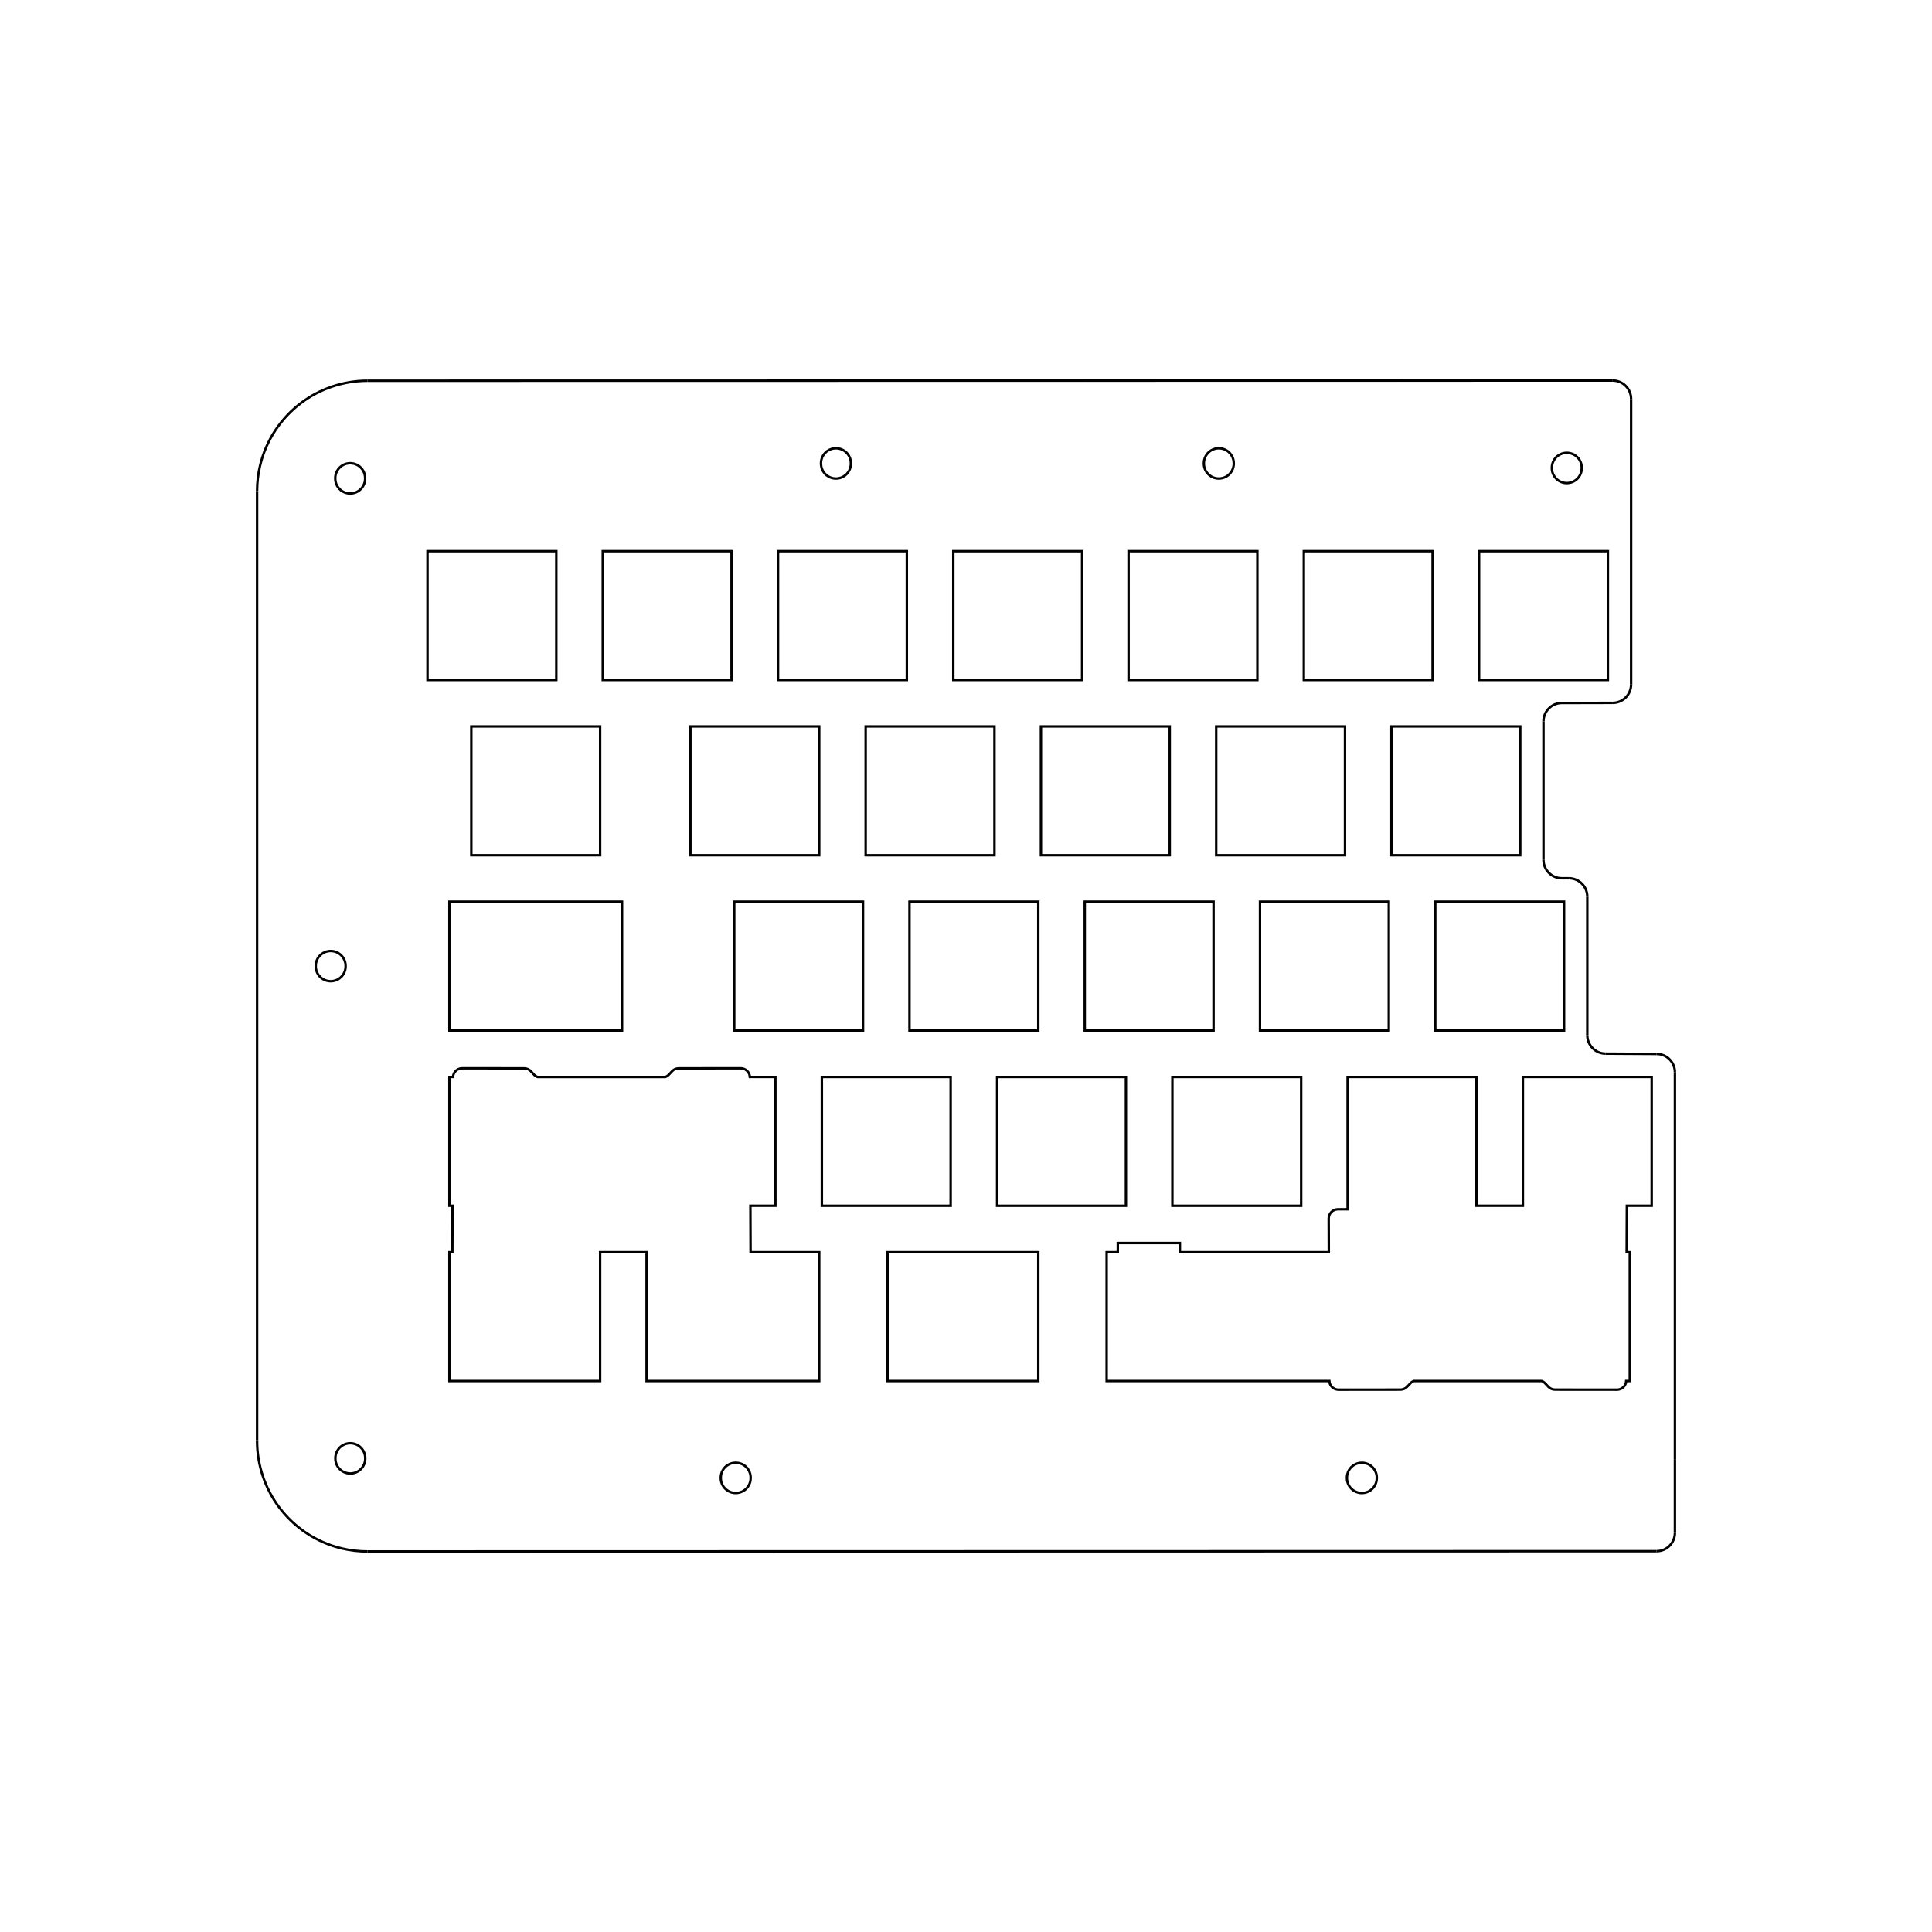
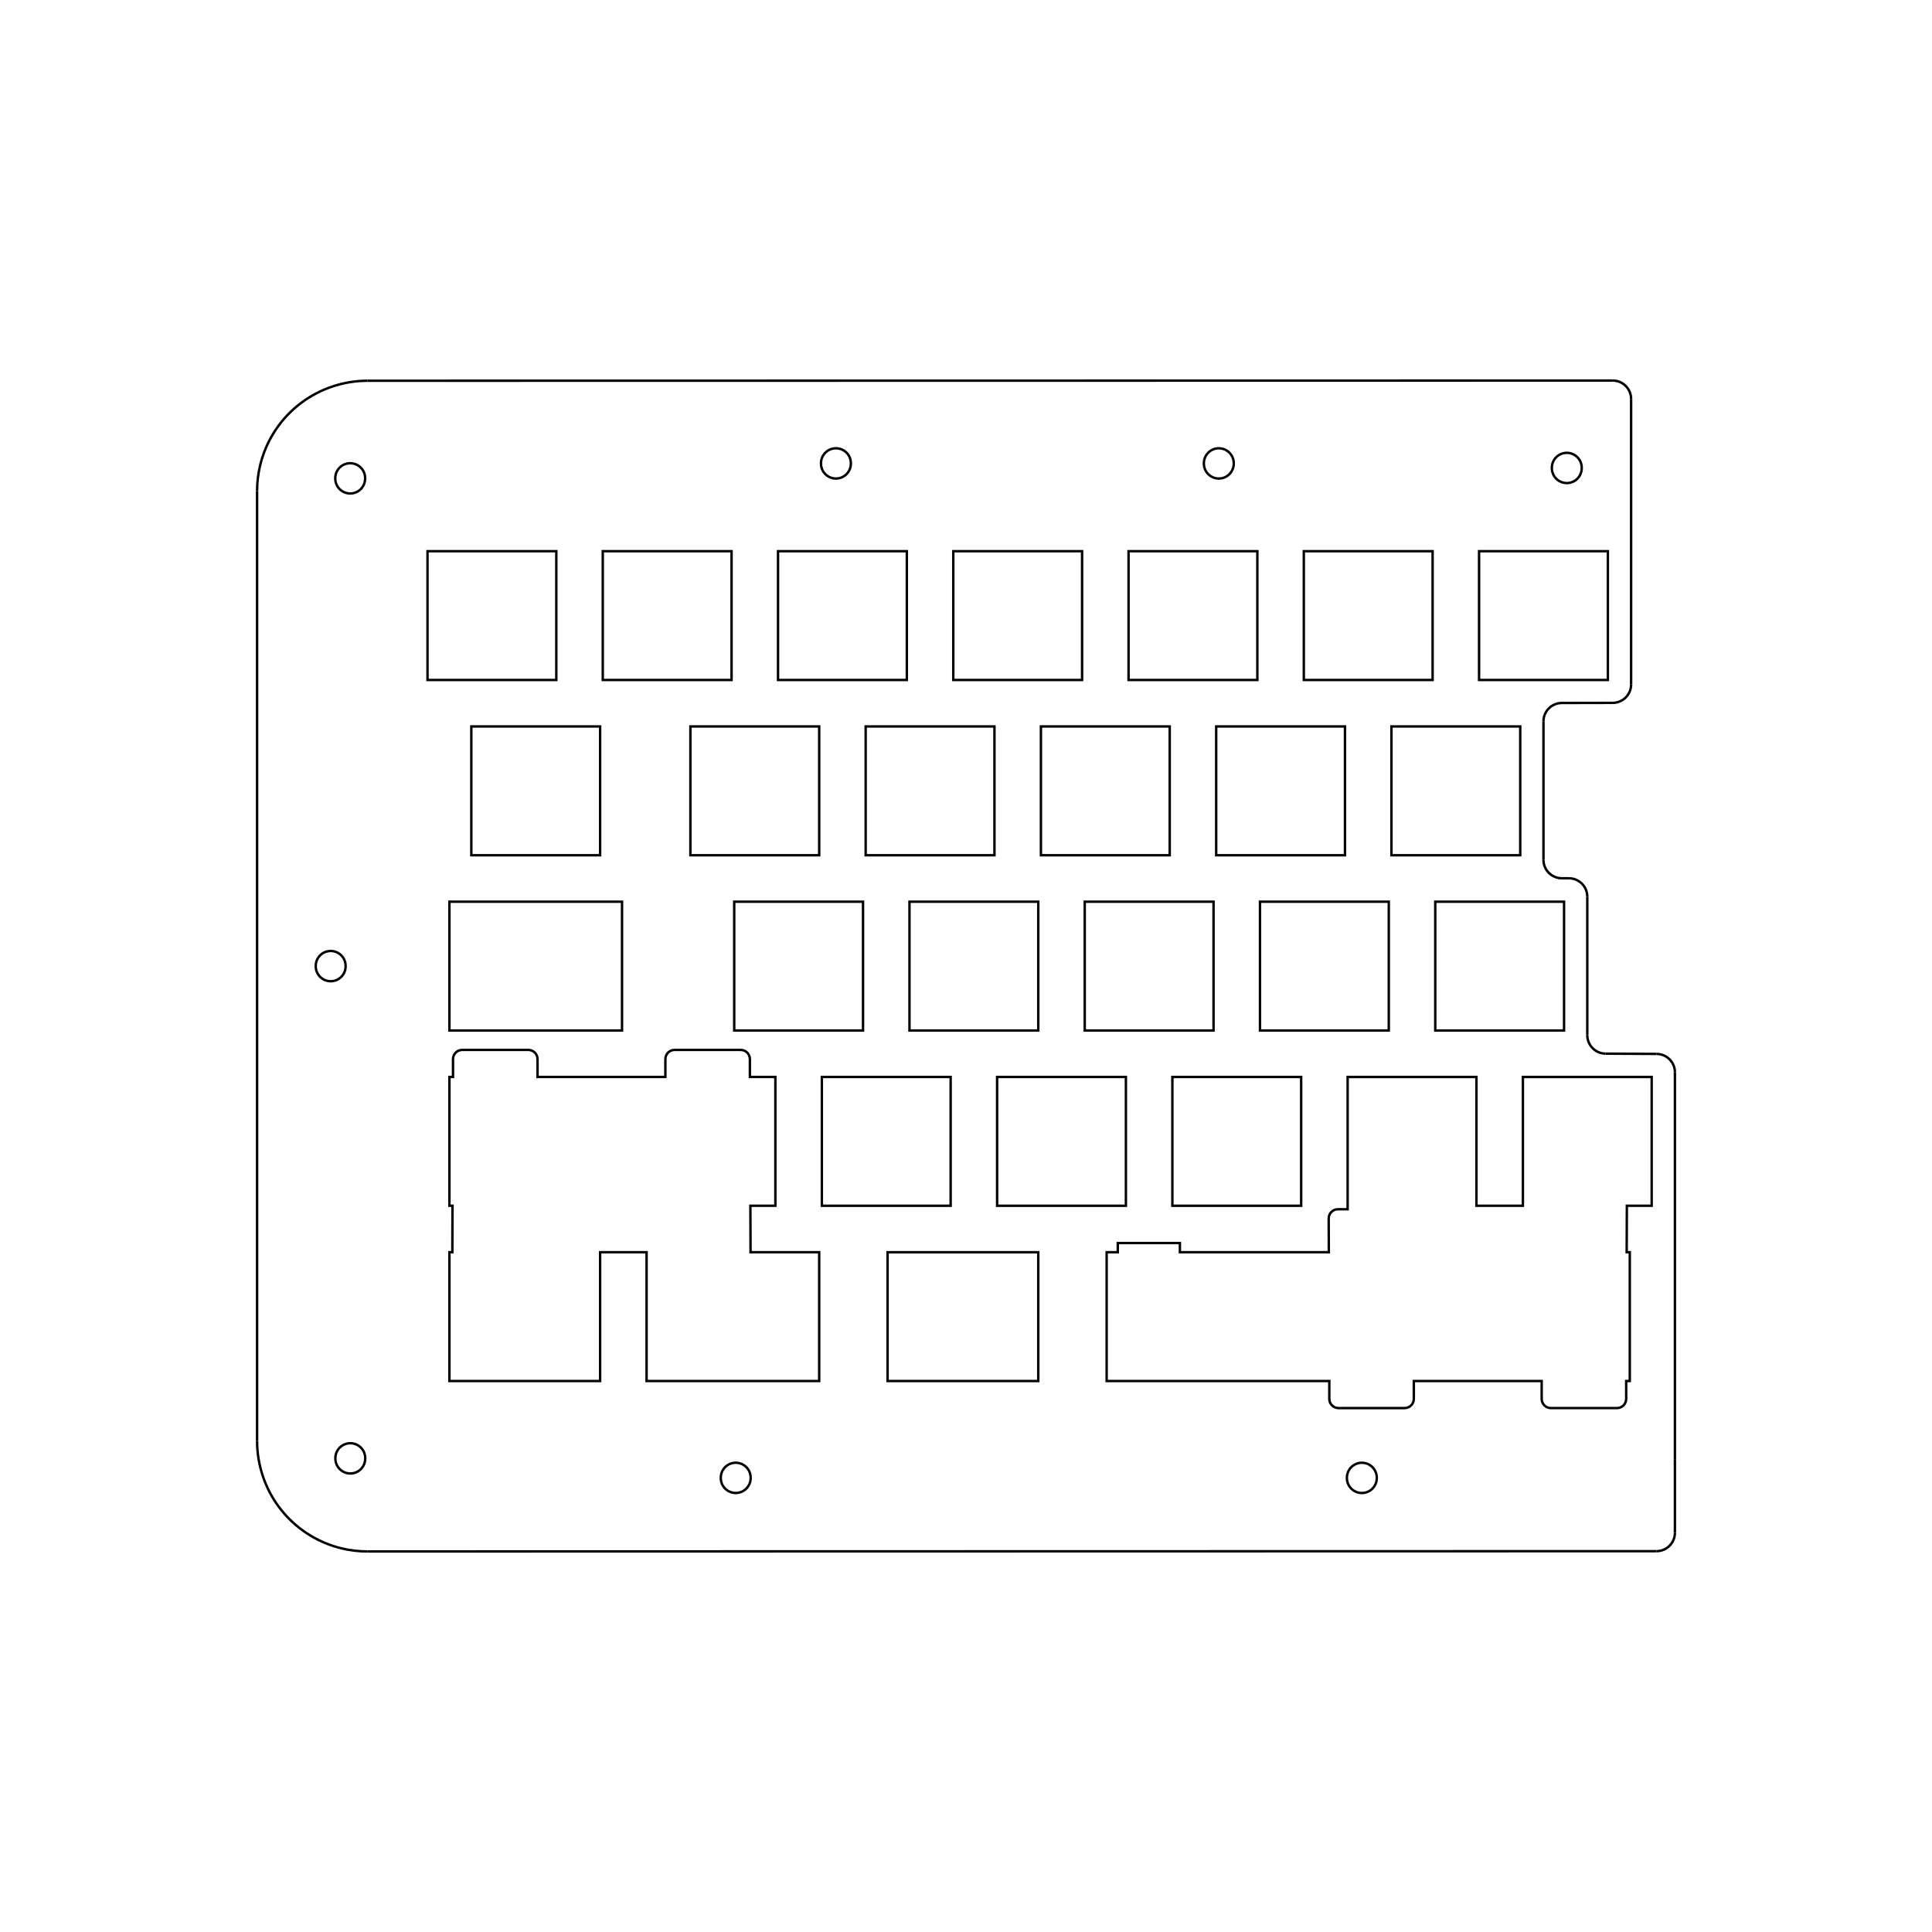
<svg xmlns="http://www.w3.org/2000/svg" width="210mm" height="210mm" viewBox="0 0 210 210" version="1.1" id="svg8">
  <defs id="defs2">
    <marker style="overflow:visible" refY="0" refX="0" orient="auto" id="DistanceX">
      <path id="path12" style="stroke:#000000;stroke-width:0.5" d="M 3,-3 -3,3 M 0,-5 V 5" />
    </marker>
    <pattern y="0" x="0" width="8" patternUnits="userSpaceOnUse" id="Hatch" height="8">
      <path id="path15" stroke-width="0.25" stroke="#000000" linecap="square" d="M8 4 l-4,4" />
      <path id="path17" stroke-width="0.25" stroke="#000000" linecap="square" d="M6 2 l-4,4" />
      <path id="path19" stroke-width="0.25" stroke="#000000" linecap="square" d="M4 0 l-4,4" />
    </pattern>
    <symbol id="*MODEL_SPACE" />
    <symbol id="*PAPER_SPACE" />
    <marker style="overflow:visible" refY="0" refX="0" orient="auto" id="DistanceX-6">
      <path id="path111" style="stroke:#000000;stroke-width:0.5" d="M 3,-3 -3,3 M 0,-5 V 5" />
    </marker>
    <pattern y="0" x="0" width="8" patternUnits="userSpaceOnUse" id="Hatch-4" height="8">
      <path id="path114" stroke-width="0.25" stroke="#000000" linecap="square" d="M8 4 l-4,4" />
      <path id="path116" stroke-width="0.25" stroke="#000000" linecap="square" d="M6 2 l-4,4" />
      <path id="path118" stroke-width="0.25" stroke="#000000" linecap="square" d="M4 0 l-4,4" />
    </pattern>
    <symbol id="*MODEL_SPACE-4" />
    <symbol id="*PAPER_SPACE-1" />
    <marker style="overflow:visible" refY="0" refX="0" orient="auto" id="DistanceX-7">
      <path id="path210" style="stroke:#000000;stroke-width:0.5" d="M 3,-3 -3,3 M 0,-5 V 5" />
    </marker>
    <pattern y="0" x="0" width="8" patternUnits="userSpaceOnUse" id="Hatch-3" height="8">
      <path id="path213" stroke-width="0.25" stroke="#000000" linecap="square" d="M8 4 l-4,4" />
      <path id="path215" stroke-width="0.25" stroke="#000000" linecap="square" d="M6 2 l-4,4" />
      <path id="path217" stroke-width="0.25" stroke="#000000" linecap="square" d="M4 0 l-4,4" />
    </pattern>
    <symbol id="*MODEL_SPACE-9" />
    <symbol id="*PAPER_SPACE-3" />
    <marker style="overflow:visible" refY="0" refX="0" orient="auto" id="DistanceX-2">
      <path id="path1300" style="stroke:#000000;stroke-width:0.5" d="M 3,-3 -3,3 M 0,-5 V 5" />
    </marker>
    <pattern y="0" x="0" width="8" patternUnits="userSpaceOnUse" id="Hatch-49" height="8">
      <path id="path1303" stroke-width="0.25" stroke="#000000" linecap="square" d="M8 4 l-4,4" />
      <path id="path1305" stroke-width="0.25" stroke="#000000" linecap="square" d="M6 2 l-4,4" />
      <path id="path1307" stroke-width="0.25" stroke="#000000" linecap="square" d="M4 0 l-4,4" />
    </pattern>
    <symbol id="*MODEL_SPACE-1" />
    <symbol id="*PAPER_SPACE-9" />
    <marker style="overflow:visible" refY="0" refX="0" orient="auto" id="DistanceX-4">
      <path id="path1435" style="stroke:#000000;stroke-width:0.5" d="M 3,-3 -3,3 M 0,-5 V 5" />
    </marker>
    <pattern y="0" x="0" width="8" patternUnits="userSpaceOnUse" id="Hatch-8" height="8">
      <path id="path1438" stroke-width="0.25" stroke="#000000" linecap="square" d="M8 4 l-4,4" />
      <path id="path1440" stroke-width="0.25" stroke="#000000" linecap="square" d="M6 2 l-4,4" />
      <path id="path1442" stroke-width="0.25" stroke="#000000" linecap="square" d="M4 0 l-4,4" />
    </pattern>
    <symbol id="*MODEL_SPACE-98" />
    <symbol id="*PAPER_SPACE-7" />
    <marker style="overflow:visible" refY="0" refX="0" orient="auto" id="DistanceX-5">
      <path id="path1477" style="stroke:#000000;stroke-width:0.5" d="M 3,-3 -3,3 M 0,-5 V 5" />
    </marker>
    <pattern y="0" x="0" width="8" patternUnits="userSpaceOnUse" id="Hatch-47" height="8">
      <path id="path1480" stroke-width="0.25" stroke="#000000" linecap="square" d="M8 4 l-4,4" />
      <path id="path1482" stroke-width="0.25" stroke="#000000" linecap="square" d="M6 2 l-4,4" />
      <path id="path1484" stroke-width="0.25" stroke="#000000" linecap="square" d="M4 0 l-4,4" />
    </pattern>
    <symbol id="*MODEL_SPACE-2" />
    <symbol id="*PAPER_SPACE-92" />
    <marker style="overflow:visible" refY="0" refX="0" orient="auto" id="DistanceX-3">
      <path id="path1519" style="stroke:#000000;stroke-width:0.5" d="M 3,-3 -3,3 M 0,-5 V 5" />
    </marker>
    <pattern y="0" x="0" width="8" patternUnits="userSpaceOnUse" id="Hatch-44" height="8">
      <path id="path1522" stroke-width="0.25" stroke="#000000" linecap="square" d="M8 4 l-4,4" />
      <path id="path1524" stroke-width="0.25" stroke="#000000" linecap="square" d="M6 2 l-4,4" />
      <path id="path1526" stroke-width="0.25" stroke="#000000" linecap="square" d="M4 0 l-4,4" />
    </pattern>
    <symbol id="*MODEL_SPACE-25" />
    <symbol id="*PAPER_SPACE-8" />
    <marker style="overflow:visible" refY="0.0" refX="0.0" orient="auto" id="DistanceX-9">
      <path id="path5763" style="stroke:#000000; stroke-width:0.5" d="M 3,-3 L -3,3 M 0,-5 L  0,5" />
    </marker>
    <pattern y="0" x="0" width="8" patternUnits="userSpaceOnUse" id="Hatch-0" height="8">
      <path id="path5766" stroke-width="0.25" stroke="#000000" linecap="square" d="M8 4 l-4,4" />
      <path id="path5768" stroke-width="0.25" stroke="#000000" linecap="square" d="M6 2 l-4,4" />
      <path id="path5770" stroke-width="0.25" stroke="#000000" linecap="square" d="M4 0 l-4,4" />
    </pattern>
    <symbol id="*MODEL_SPACE-0" />
    <symbol id="*PAPER_SPACE-91" />
    <marker style="overflow:visible" refY="0.0" refX="0.0" orient="auto" id="DistanceX-68">
      <path id="path5898" style="stroke:#000000; stroke-width:0.5" d="M 3,-3 L -3,3 M 0,-5 L  0,5" />
    </marker>
    <pattern y="0" x="0" width="8" patternUnits="userSpaceOnUse" id="Hatch-5" height="8">
      <path id="path5901" stroke-width="0.25" stroke="#000000" linecap="square" d="M8 4 l-4,4" />
      <path id="path5903" stroke-width="0.25" stroke="#000000" linecap="square" d="M6 2 l-4,4" />
      <path id="path5905" stroke-width="0.25" stroke="#000000" linecap="square" d="M4 0 l-4,4" />
    </pattern>
    <symbol id="*MODEL_SPACE-5" />
    <symbol id="*PAPER_SPACE-913" />
    <marker style="overflow:visible" refY="0.0" refX="0.0" orient="auto" id="DistanceX-63">
      <path id="path6129" style="stroke:#000000; stroke-width:0.5" d="M 3,-3 L -3,3 M 0,-5 L  0,5" />
    </marker>
    <pattern y="0" x="0" width="8" patternUnits="userSpaceOnUse" id="Hatch-1" height="8">
      <path id="path6132" stroke-width="0.25" stroke="#000000" linecap="square" d="M8 4 l-4,4" />
      <path id="path6134" stroke-width="0.25" stroke="#000000" linecap="square" d="M6 2 l-4,4" />
      <path id="path6136" stroke-width="0.25" stroke="#000000" linecap="square" d="M4 0 l-4,4" />
    </pattern>
    <symbol id="*MODEL_SPACE-8" />
    <symbol id="*PAPER_SPACE-6" />
+     <marker style="overflow:visible" refY="0.0" refX="0.0" orient="auto" id="DistanceX-1">
+       <path id="path843" style="stroke:#000000; stroke-width:0.5" d="M 3,-3 L -3,3 M 0,-5 L  0,5" />
+     </marker>
+     <pattern y="0" x="0" width="8" patternUnits="userSpaceOnUse" id="Hatch-50" height="8">
+       <path id="path846" stroke-width="0.25" stroke="#000000" linecap="square" d="M8 4 l-4,4" />
+       <path id="path848" stroke-width="0.25" stroke="#000000" linecap="square" d="M6 2 l-4,4" />
+       <path id="path850" stroke-width="0.25" stroke="#000000" linecap="square" d="M4 0 l-4,4" />
+     </pattern>
+     <symbol id="*MODEL_SPACE-97" />
+     <symbol id="*PAPER_SPACE-62" />
  </defs>
  <g id="layer1" transform="translate(0,-86.99999)">
-     <g id="g6251" transform="matrix(0.2645833,0,0,0.2645833,-32.25618,-181.1883)">
-       <path id="path6143" style="fill:none;stroke:#000000" d="m 271.923,1210.142 a 6.142,6.142 0 1 0 -12.283,0 6.142,6.142 0 1 0 12.283,0 z" />
-       <path id="path6145" style="fill:none;stroke:#000000" d="m 628.766,1204.003 a 6.142,6.142 0 1 0 -12.283,0 6.142,6.142 0 1 0 12.283,0 z" />
-       <path id="path6147" style="fill:none;stroke:#000000" d="m 687.528,1620.768 a 6.142,6.142 0 1 0 -12.283,0 6.142,6.142 0 1 0 12.283,0 z" />
-       <path id="path6149" style="fill:none;stroke:#000000" d="m 263.906,1410.518 a 6.142,6.142 0 1 0 -12.283,0 6.142,6.142 0 1 0 12.283,0 z" />
-       <path id="path6151" style="fill:none;stroke:#000000" d="m 430.302,1620.757 a 6.142,6.142 0 1 0 -12.283,0 6.142,6.142 0 1 0 12.283,0 z" />
-       <path id="path6153" style="fill:none;stroke:#000000" d="m 471.471,1204.003 a 6.142,6.142 0 1 0 -12.283,0 6.142,6.142 0 1 0 12.283,0 z" />
-       <path id="path6155" style="fill:none;stroke:#000000" d="m 771.722,1205.867 a 6.142,6.142 0 1 0 -12.283,0 6.142,6.142 0 1 0 12.283,0 z" />
-       <path id="path6157" style="fill:none;stroke:#000000" d="m 271.967,1612.741 a 6.142,6.142 0 1 0 -12.283,0 6.142,6.142 0 1 0 12.283,0 z" />
-       <path id="path6159" style="fill:none;stroke:#000000" d="m 426.205,1452.498 a 3.78,3.78 0 0 1 3.777,3.565 h 10.475 v 52.913 h -10.272 l 0.071,19.087 h 28.201 v 52.913 h -70.913 v -52.913 h -19.087 v 52.913 h -61.913 v -52.913 h 1.201 l 0.071,-19.087 h -1.272 v -52.913 h 1.475 a 3.78,3.78 0 0 1 3.777,-3.565 l 25.456,0.023 a 3.78,3.78 0 0 1 2.757,1.198 l 1.3,1.389 a 3.78,3.78 0 0 0 1.43,0.956 h 52.526 a 3.78,3.78 0 0 0 1.43,-0.956 l 1.3,-1.389 a 3.78,3.78 0 0 1 2.757,-1.198 z" />
-       <path id="path6161" style="fill:none;stroke:#000000" d="m 671.795,1584.542 a 3.78,3.78 0 0 1 -3.777,-3.565 h -91.475 v -52.913 h 4.581 v -3.78 h 25.512 v 3.78 h 61.179 l -0.052,-13.863 a 3.78,3.78 0 0 1 3.773,-3.794 l 4.009,-0.01 -0.002,-1.424 v -52.913 H 728.457 v 52.913 h 19.087 v -52.913 H 800.457 v 52.913 h -10.201 l -0.071,19.087 h 1.272 v 52.913 h -1.475 a 3.78,3.78 0 0 1 -3.777,3.565 l -25.456,-0.023 a 3.78,3.78 0 0 1 -2.757,-1.198 l -1.3,-1.389 a 3.78,3.78 0 0 0 -1.43,-0.956 h -52.526 a 3.78,3.78 0 0 0 -1.43,0.956 l -1.3,1.389 a 3.78,3.78 0 0 1 -2.757,1.198 z" />
-       <path id="path6163" style="fill:none;stroke:#000000" d="m 809.999,1613.083 v -158.931" />
-       <path id="path6165" style="fill:none;stroke:#000000" d="m 809.999,1454.152 c 0,-4.159 -3.359,-7.536 -7.518,-7.559" />
-       <path id="path6167" style="fill:none;stroke:#000000" d="m 802.482,1446.593 -20.964,-0.115" />
-       <path id="path6169" style="fill:none;stroke:#000000" d="M 781.518,1446.477 C 777.359,1446.455 774,1443.077 774,1438.919" />
-       <path id="path6171" style="fill:none;stroke:#000000" d="m 774,1438.919 v -56.923" />
-       <path id="path6173" style="fill:none;stroke:#000000" d="m 774,1381.995 c 0,-4.175 -3.384,-7.559 -7.559,-7.559" />
-       <path id="path6175" style="fill:none;stroke:#000000" d="m 766.441,1374.436 h -2.882" />
-       <path id="path6177" style="fill:none;stroke:#000000" d="m 763.559,1374.436 c -4.175,0 -7.559,-3.384 -7.559,-7.559" />
-       <path id="path6179" style="fill:none;stroke:#000000" d="m 756,1366.877 v -56.899" />
-       <path id="path6181" style="fill:none;stroke:#000000" d="m 756,1309.978 c 0,-4.168 3.374,-7.55 7.542,-7.559" />
-       <path id="path6183" style="fill:none;stroke:#000000" d="m 763.542,1302.419 20.916,-0.046" />
-       <path id="path6185" style="fill:none;stroke:#000000" d="m 784.458,1302.373 c 4.168,-0.01 7.542,-3.391 7.542,-7.559" />
-       <path id="path6187" style="fill:none;stroke:#000000" d="M 792,1294.814 V 1177.521" />
-       <path id="path6189" style="fill:none;stroke:#000000" d="m 792,1177.521 a 7.559,7.559 0 0 0 -7.56,-7.559" />
-       <path id="path6191" style="fill:none;stroke:#000000" d="m 784.44,1169.962 -511.565,0.083" />
-       <path id="path6193" style="fill:none;stroke:#000000" d="m 272.875,1170.045 c -10.016,0 -19.577,3.374 -27.119,9.005 -8.366,6.247 -14.505,15.321 -17.007,25.879 -0.802,3.384 -1.222,6.909 -1.222,10.47" />
-       <path id="path6195" style="fill:none;stroke:#000000" d="m 227.528,1215.399 v 390.235" />
-       <path id="path6197" style="fill:none;stroke:#000000" d="m 227.528,1605.635 c 0,10.014 3.37,19.576 8.999,27.117 6.245,8.368 15.318,14.509 25.876,17.013 3.39,0.804 6.921,1.224 10.489,1.224 4e-5,0 7e-5,0 1.1e-4,0" />
-       <path id="path6199" style="fill:none;stroke:#000000" d="m 272.891,1650.989 529.551,-0.111" />
-       <path id="path6201" style="fill:none;stroke:#000000" d="m 802.442,1650.878 a 7.559,7.559 0 0 0 7.557,-7.559" />
-       <path id="path6203" style="fill:none;stroke:#000000" d="m 809.999,1643.319 3e-5,-30.236" />
-       <path id="path6205" style="fill:none;stroke:#000000" d="m 638.457,1292.976 v -52.913 h -52.913 v 52.913 z" />
-       <path id="path6207" style="fill:none;stroke:#000000" d="m 441.543,1240.063 v 52.913 h 52.913 v -52.913 z" />
-       <path id="path6209" style="fill:none;stroke:#000000" d="m 369.543,1240.063 v 52.913 h 52.913 v -52.913 z" />
-       <path id="path6211" style="fill:none;stroke:#000000" d="m 693.543,1312.063 v 52.913 h 52.913 v -52.913 z" />
-       <path id="path6213" style="fill:none;stroke:#000000" d="m 297.543,1292.976 h 52.913 v -52.913 h -52.913 z" />
-       <path id="path6215" style="fill:none;stroke:#000000" d="m 315.543,1312.063 v 52.913 h 52.913 v -52.913 z" />
-       <path id="path6217" style="fill:none;stroke:#000000" d="m 674.457,1364.976 v -52.913 h -52.913 v 52.913 z" />
-       <path id="path6219" style="fill:none;stroke:#000000" d="m 405.543,1312.063 v 52.913 h 52.913 v -52.913 z" />
-       <path id="path6221" style="fill:none;stroke:#000000" d="m 729.543,1240.063 v 52.913 h 52.913 v -52.913 z" />
-       <path id="path6223" style="fill:none;stroke:#000000" d="m 477.543,1312.063 v 52.913 h 52.913 v -52.913 z" />
-       <path id="path6225" style="fill:none;stroke:#000000" d="m 549.543,1312.063 v 52.913 h 52.913 v -52.913 z" />
-       <path id="path6227" style="fill:none;stroke:#000000" d="m 513.543,1240.063 v 52.913 h 52.913 v -52.913 z" />
-       <path id="path6229" style="fill:none;stroke:#000000" d="m 306.543,1436.976 h 70.913 v -52.913 h -70.913 z" />
-       <path id="path6231" style="fill:none;stroke:#000000" d="m 657.543,1292.976 h 52.913 v -52.913 h -52.913 z" />
-       <path id="path6233" style="fill:none;stroke:#000000" d="m 459.543,1456.063 v 52.913 h 52.913 v -52.913 z" />
-       <path id="path6235" style="fill:none;stroke:#000000" d="m 639.543,1436.976 h 52.913 v -52.913 h -52.913 z" />
-       <path id="path6237" style="fill:none;stroke:#000000" d="m 476.457,1436.976 v -52.913 h -52.913 v 52.913 z" />
-       <path id="path6239" style="fill:none;stroke:#000000" d="m 620.457,1436.976 v -52.913 h -52.913 v 52.913 z" />
-       <path id="path6241" style="fill:none;stroke:#000000" d="m 603.543,1508.976 h 52.913 v -52.913 h -52.913 z" />
-       <path id="path6243" style="fill:none;stroke:#000000" d="m 531.543,1456.063 v 52.913 h 52.913 v -52.913 z" />
-       <path id="path6245" style="fill:none;stroke:#000000" d="m 764.457,1436.976 v -52.913 h -52.913 v 52.913 z" />
-       <path id="path6247" style="fill:none;stroke:#000000" d="m 548.457,1384.063 h -52.913 v 52.913 h 52.913 z" />
-       <path id="path6249" style="fill:none;stroke:#000000" d="m 548.457,1528.063 h -61.913 v 52.913 h 61.913 z" />
+     <g id="g965" transform="matrix(0.2645833,0,0,0.2645833,-32.25618,-181.1883)">
+       <path id="path857" style="fill:none;stroke:#000000" d="m 548.457,1528.063 h -61.913 v 52.913 h 61.913 z" />
+       <path id="path859" style="fill:none;stroke:#000000" d="m 548.457,1384.063 h -52.913 v 52.913 h 52.913 z" />
+       <path id="path861" style="fill:none;stroke:#000000" d="m 764.457,1436.976 v -52.913 h -52.913 v 52.913 z" />
+       <path id="path863" style="fill:none;stroke:#000000" d="m 531.543,1456.063 v 52.913 h 52.913 v -52.913 z" />
+       <path id="path865" style="fill:none;stroke:#000000" d="m 603.543,1508.976 h 52.913 v -52.913 h -52.913 z" />
+       <path id="path867" style="fill:none;stroke:#000000" d="m 620.457,1436.976 v -52.913 h -52.913 v 52.913 z" />
+       <path id="path869" style="fill:none;stroke:#000000" d="m 476.457,1436.976 v -52.913 h -52.913 v 52.913 z" />
+       <path id="path871" style="fill:none;stroke:#000000" d="m 639.543,1436.976 h 52.913 v -52.913 h -52.913 z" />
+       <path id="path873" style="fill:none;stroke:#000000" d="m 459.543,1456.063 v 52.913 h 52.913 v -52.913 z" />
+       <path id="path875" style="fill:none;stroke:#000000" d="m 657.543,1292.976 h 52.913 v -52.913 h -52.913 z" />
+       <path id="path877" style="fill:none;stroke:#000000" d="m 306.543,1436.976 h 70.913 v -52.913 h -70.913 z" />
+       <path id="path879" style="fill:none;stroke:#000000" d="m 513.543,1240.063 v 52.913 h 52.913 v -52.913 z" />
+       <path id="path881" style="fill:none;stroke:#000000" d="m 549.543,1312.063 v 52.913 h 52.913 v -52.913 z" />
+       <path id="path883" style="fill:none;stroke:#000000" d="m 477.543,1312.063 v 52.913 h 52.913 v -52.913 z" />
+       <path id="path885" style="fill:none;stroke:#000000" d="m 729.543,1240.063 v 52.913 h 52.913 v -52.913 z" />
+       <path id="path887" style="fill:none;stroke:#000000" d="m 405.543,1312.063 v 52.913 h 52.913 v -52.913 z" />
+       <path id="path889" style="fill:none;stroke:#000000" d="m 674.457,1364.976 v -52.913 h -52.913 v 52.913 z" />
+       <path id="path891" style="fill:none;stroke:#000000" d="m 315.543,1312.063 v 52.913 h 52.913 v -52.913 z" />
+       <path id="path893" style="fill:none;stroke:#000000" d="m 297.543,1292.976 h 52.913 v -52.913 h -52.913 z" />
+       <path id="path895" style="fill:none;stroke:#000000" d="m 693.543,1312.063 v 52.913 h 52.913 v -52.913 z" />
+       <path id="path897" style="fill:none;stroke:#000000" d="m 369.543,1240.063 v 52.913 h 52.913 v -52.913 z" />
+       <path id="path899" style="fill:none;stroke:#000000" d="m 441.543,1240.063 v 52.913 h 52.913 v -52.913 z" />
+       <path id="path901" style="fill:none;stroke:#000000" d="m 638.457,1292.976 v -52.913 h -52.913 v 52.913 z" />
+       <path id="path903" style="fill:none;stroke:#000000" d="m 809.999,1613.083 v -158.931" />
+       <path id="path905" style="fill:none;stroke:#000000" d="m 809.999,1454.152 c 0,-4.159 -3.359,-7.536 -7.518,-7.559" />
+       <path id="path907" style="fill:none;stroke:#000000" d="m 802.482,1446.593 -20.964,-0.115" />
+       <path id="path909" style="fill:none;stroke:#000000" d="M 781.518,1446.477 C 777.359,1446.455 774,1443.077 774,1438.919" />
+       <path id="path911" style="fill:none;stroke:#000000" d="m 774,1438.919 v -56.923" />
+       <path id="path913" style="fill:none;stroke:#000000" d="m 774,1381.995 c 0,-4.175 -3.384,-7.559 -7.559,-7.559" />
+       <path id="path915" style="fill:none;stroke:#000000" d="m 766.441,1374.436 h -2.882" />
+       <path id="path917" style="fill:none;stroke:#000000" d="m 763.559,1374.436 c -4.175,0 -7.559,-3.384 -7.559,-7.559" />
+       <path id="path919" style="fill:none;stroke:#000000" d="m 756,1366.877 v -56.899" />
+       <path id="path921" style="fill:none;stroke:#000000" d="m 756,1309.978 c 0,-4.168 3.374,-7.55 7.542,-7.559" />
+       <path id="path923" style="fill:none;stroke:#000000" d="m 763.542,1302.419 20.916,-0.046" />
+       <path id="path925" style="fill:none;stroke:#000000" d="m 784.458,1302.373 c 4.168,-0.01 7.542,-3.391 7.542,-7.559" />
+       <path id="path927" style="fill:none;stroke:#000000" d="M 792,1294.814 V 1177.521" />
+       <path id="path929" style="fill:none;stroke:#000000" d="m 792,1177.521 a 7.559,7.559 0 0 0 -7.56,-7.559" />
+       <path id="path931" style="fill:none;stroke:#000000" d="m 784.44,1169.962 -511.565,0.083" />
+       <path id="path933" style="fill:none;stroke:#000000" d="m 272.875,1170.045 c -10.016,0 -19.577,3.374 -27.119,9.005 -8.366,6.247 -14.505,15.321 -17.007,25.879 -0.802,3.384 -1.222,6.909 -1.222,10.47" />
+       <path id="path935" style="fill:none;stroke:#000000" d="m 227.528,1215.399 v 390.235" />
+       <path id="path937" style="fill:none;stroke:#000000" d="m 227.528,1605.635 c 0,10.014 3.37,19.576 8.999,27.117 6.245,8.368 15.318,14.509 25.876,17.013 3.39,0.804 6.921,1.224 10.489,1.224 4e-5,0 7e-5,0 1.1e-4,0" />
+       <path id="path939" style="fill:none;stroke:#000000" d="m 272.891,1650.989 529.551,-0.111" />
+       <path id="path941" style="fill:none;stroke:#000000" d="m 802.442,1650.878 a 7.559,7.559 0 0 0 7.557,-7.559" />
+       <path id="path943" style="fill:none;stroke:#000000" d="m 809.999,1643.319 3e-5,-30.236" />
+       <path id="path945" style="fill:none;stroke:#000000" d="m 702.737,1588.31 v -7.333 h 52.526 v 7.333 a 3.78,3.78 0 0 0 3.78,3.78 h 27.16 a 3.78,3.78 0 0 0 3.78,-3.78 v -7.333 h 1.475 v -52.913 h -1.272 l 0.071,-19.087 h 10.201 v -52.913 h -52.913 v 52.913 h -19.087 v -52.913 h -52.913 v 52.913 l 0.002,1.424 -4.009,0.01 a 3.78,3.78 0 0 0 -3.773,3.794 l 0.052,13.863 H 606.636 v -3.78 h -25.512 v 3.78 h -4.581 v 52.913 h 91.475 v 7.333 a 3.78,3.78 0 0 0 3.78,3.78 h 27.16 a 3.78,3.78 0 0 0 3.78,-3.78 z" />
+       <path id="path947" style="fill:none;stroke:#000000" d="m 271.967,1612.741 a 6.142,6.142 0 1 0 -12.283,0 6.142,6.142 0 1 0 12.283,0 z" />
+       <path id="path949" style="fill:none;stroke:#000000" d="m 771.722,1205.867 a 6.142,6.142 0 1 0 -12.283,0 6.142,6.142 0 1 0 12.283,0 z" />
+       <path id="path951" style="fill:none;stroke:#000000" d="m 471.471,1204.003 a 6.142,6.142 0 1 0 -12.283,0 6.142,6.142 0 1 0 12.283,0 z" />
+       <path id="path953" style="fill:none;stroke:#000000" d="m 430.302,1620.757 a 6.142,6.142 0 1 0 -12.283,0 6.142,6.142 0 1 0 12.283,0 z" />
+       <path id="path955" style="fill:none;stroke:#000000" d="m 263.906,1410.518 a 6.142,6.142 0 1 0 -12.283,0 6.142,6.142 0 1 0 12.283,0 z" />
+       <path id="path957" style="fill:none;stroke:#000000" d="m 687.528,1620.768 a 6.142,6.142 0 1 0 -12.283,0 6.142,6.142 0 1 0 12.283,0 z" />
+       <path id="path959" style="fill:none;stroke:#000000" d="m 628.766,1204.003 a 6.142,6.142 0 1 0 -12.283,0 6.142,6.142 0 1 0 12.283,0 z" />
+       <path id="path961" style="fill:none;stroke:#000000" d="m 271.923,1210.142 a 6.142,6.142 0 1 0 -12.283,0 6.142,6.142 0 1 0 12.283,0 z" />
+       <path id="path963" style="fill:none;stroke:#000000" d="m 429.982,1456.063 v -7.334 a 3.78,3.78 0 0 0 -3.78,-3.78 h -27.16 a 3.78,3.78 0 0 0 -3.78,3.78 v 7.334 h -52.526 v -7.334 a 3.78,3.78 0 0 0 -3.78,-3.78 h -27.16 a 3.78,3.78 0 0 0 -3.78,3.78 v 7.334 h -1.475 v 52.913 h 1.272 l -0.071,19.087 h -1.201 v 52.913 h 61.913 v -52.913 h 19.087 v 52.913 h 70.913 v -52.913 h -28.201 l -0.071,-19.087 h 10.272 v -52.913 z" />
    </g>
  </g>
</svg>
